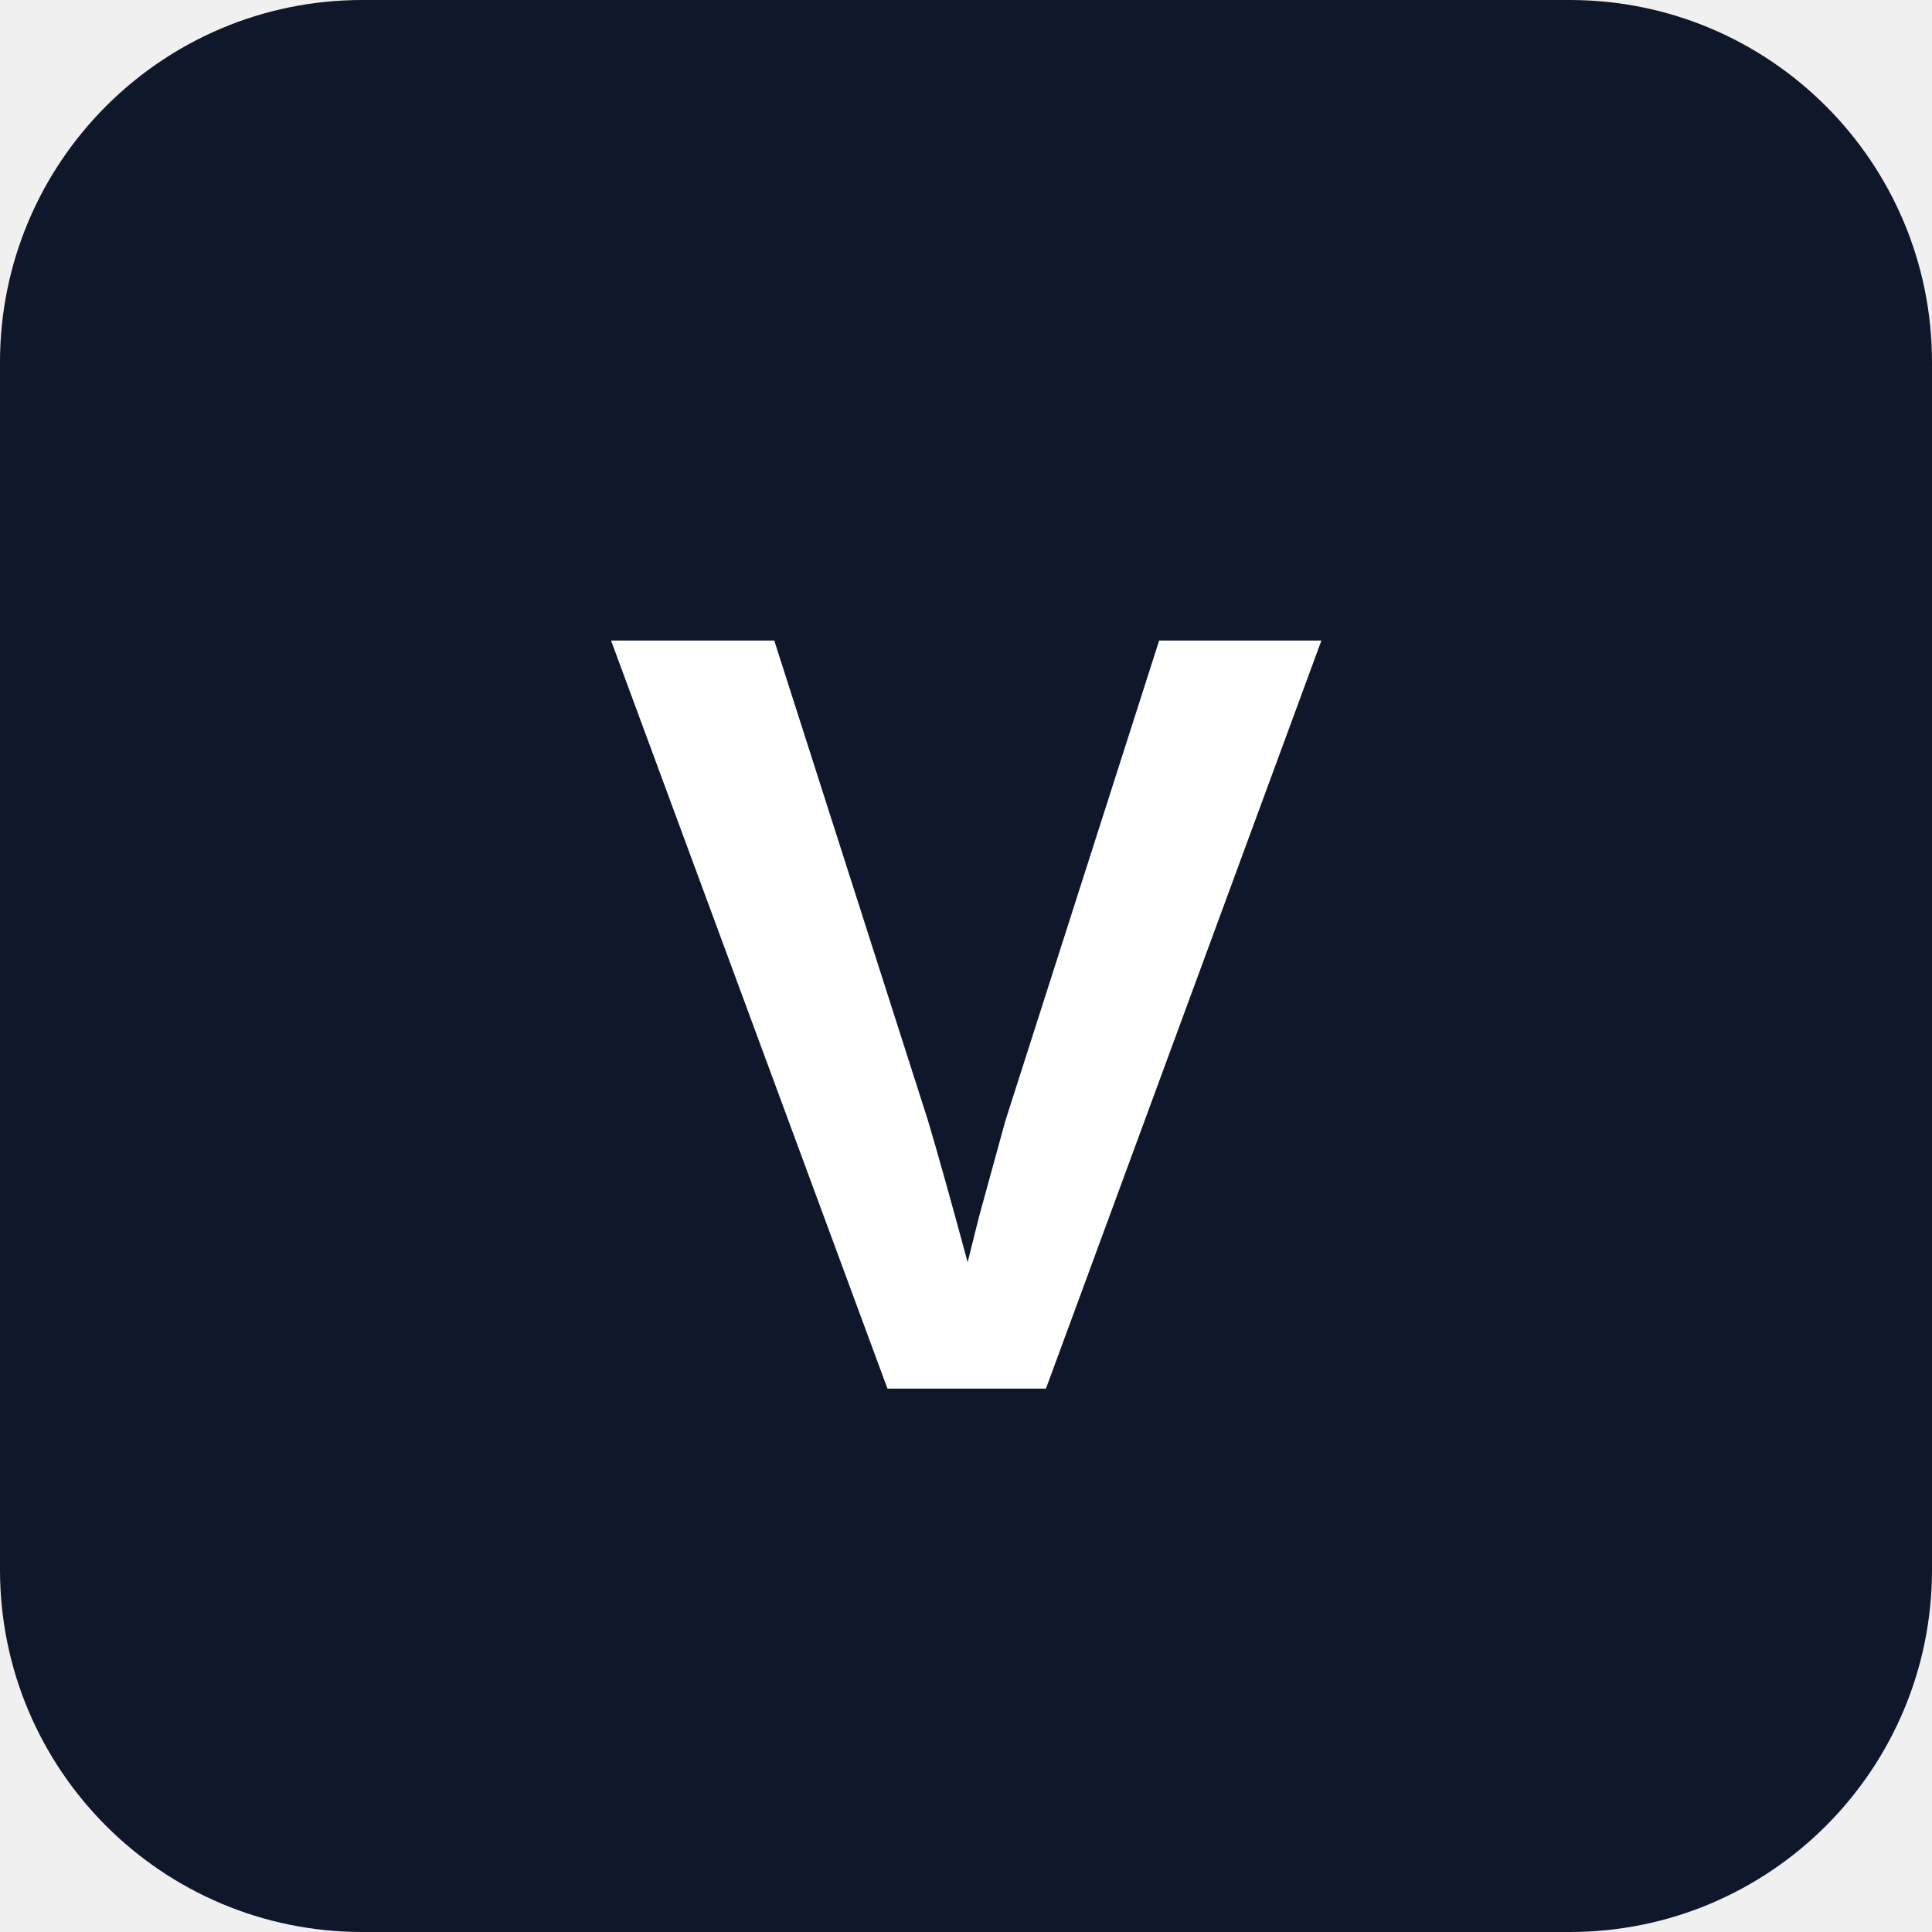
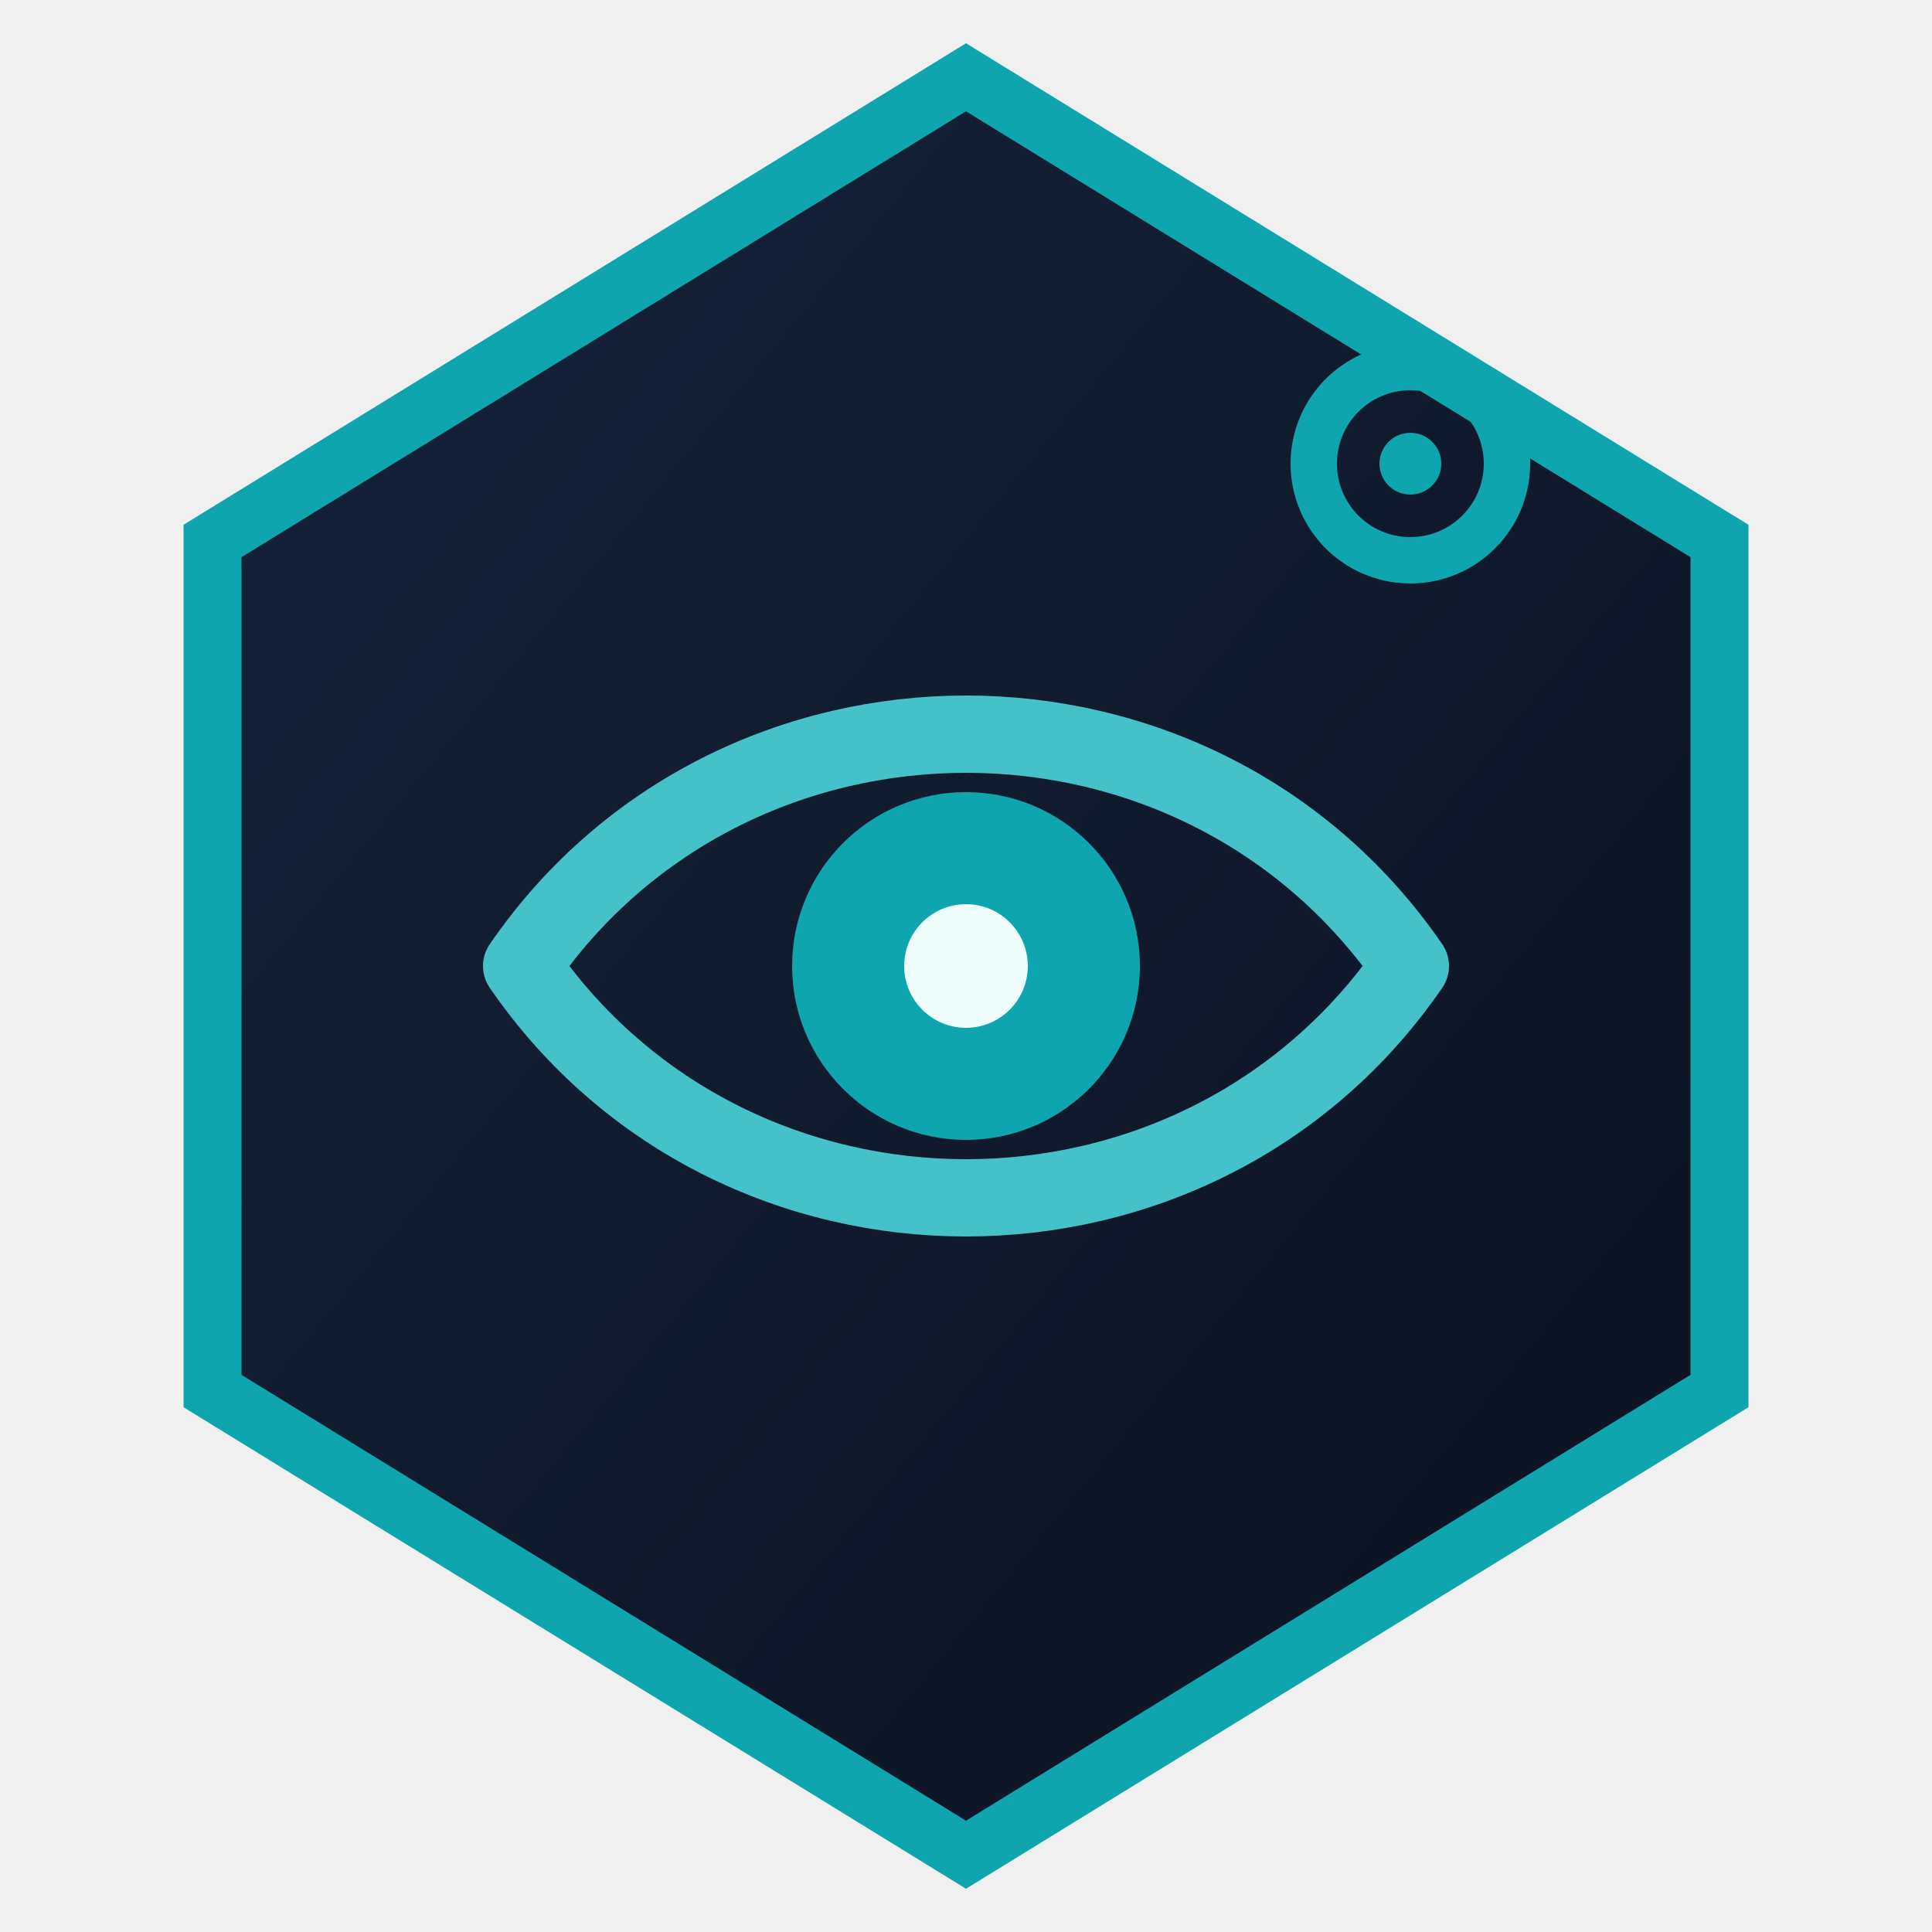
- <svg xmlns="http://www.w3.org/2000/svg" viewBox="0 0 32 32">
-   <rect width="32" height="32" rx="6" fill="#0f172a" />
-   <text x="16" y="23" text-anchor="middle" font-family="Arial, sans-serif" font-weight="700" font-size="18" fill="#ffffff">V</text>
+ <svg xmlns="http://www.w3.org/2000/svg" viewBox="0 0 100 100" role="img" aria-label="VIGÍA">
+   <defs>
+     <linearGradient id="vigia-hex" x1="0%" y1="0%" x2="100%" y2="100%">
+       <stop offset="0%" stop-color="#16233A" />
+       <stop offset="100%" stop-color="#0B1220" />
+     </linearGradient>
+   </defs>
+   <path d="M50 4 L89 28 L89 72 L50 96 L11 72 L11 28 Z" fill="url(#vigia-hex)" stroke="#0EA5AE" stroke-width="3" />
+   <path d="M27 50 C 38 34, 62 34, 73 50 C 62 66, 38 66, 27 50 Z" fill="none" stroke="#45C2C9" stroke-width="4" stroke-linejoin="round" />
+   <circle cx="50" cy="50" r="9" fill="#0EA5AE" />
+   <circle cx="50" cy="50" r="3.2" fill="#EFFCFC" />
+   <circle cx="73" cy="24" r="5" fill="none" stroke="#0EA5AE" stroke-width="2.4" />
+   <circle cx="73" cy="24" r="1.6" fill="#0EA5AE" />
</svg>
